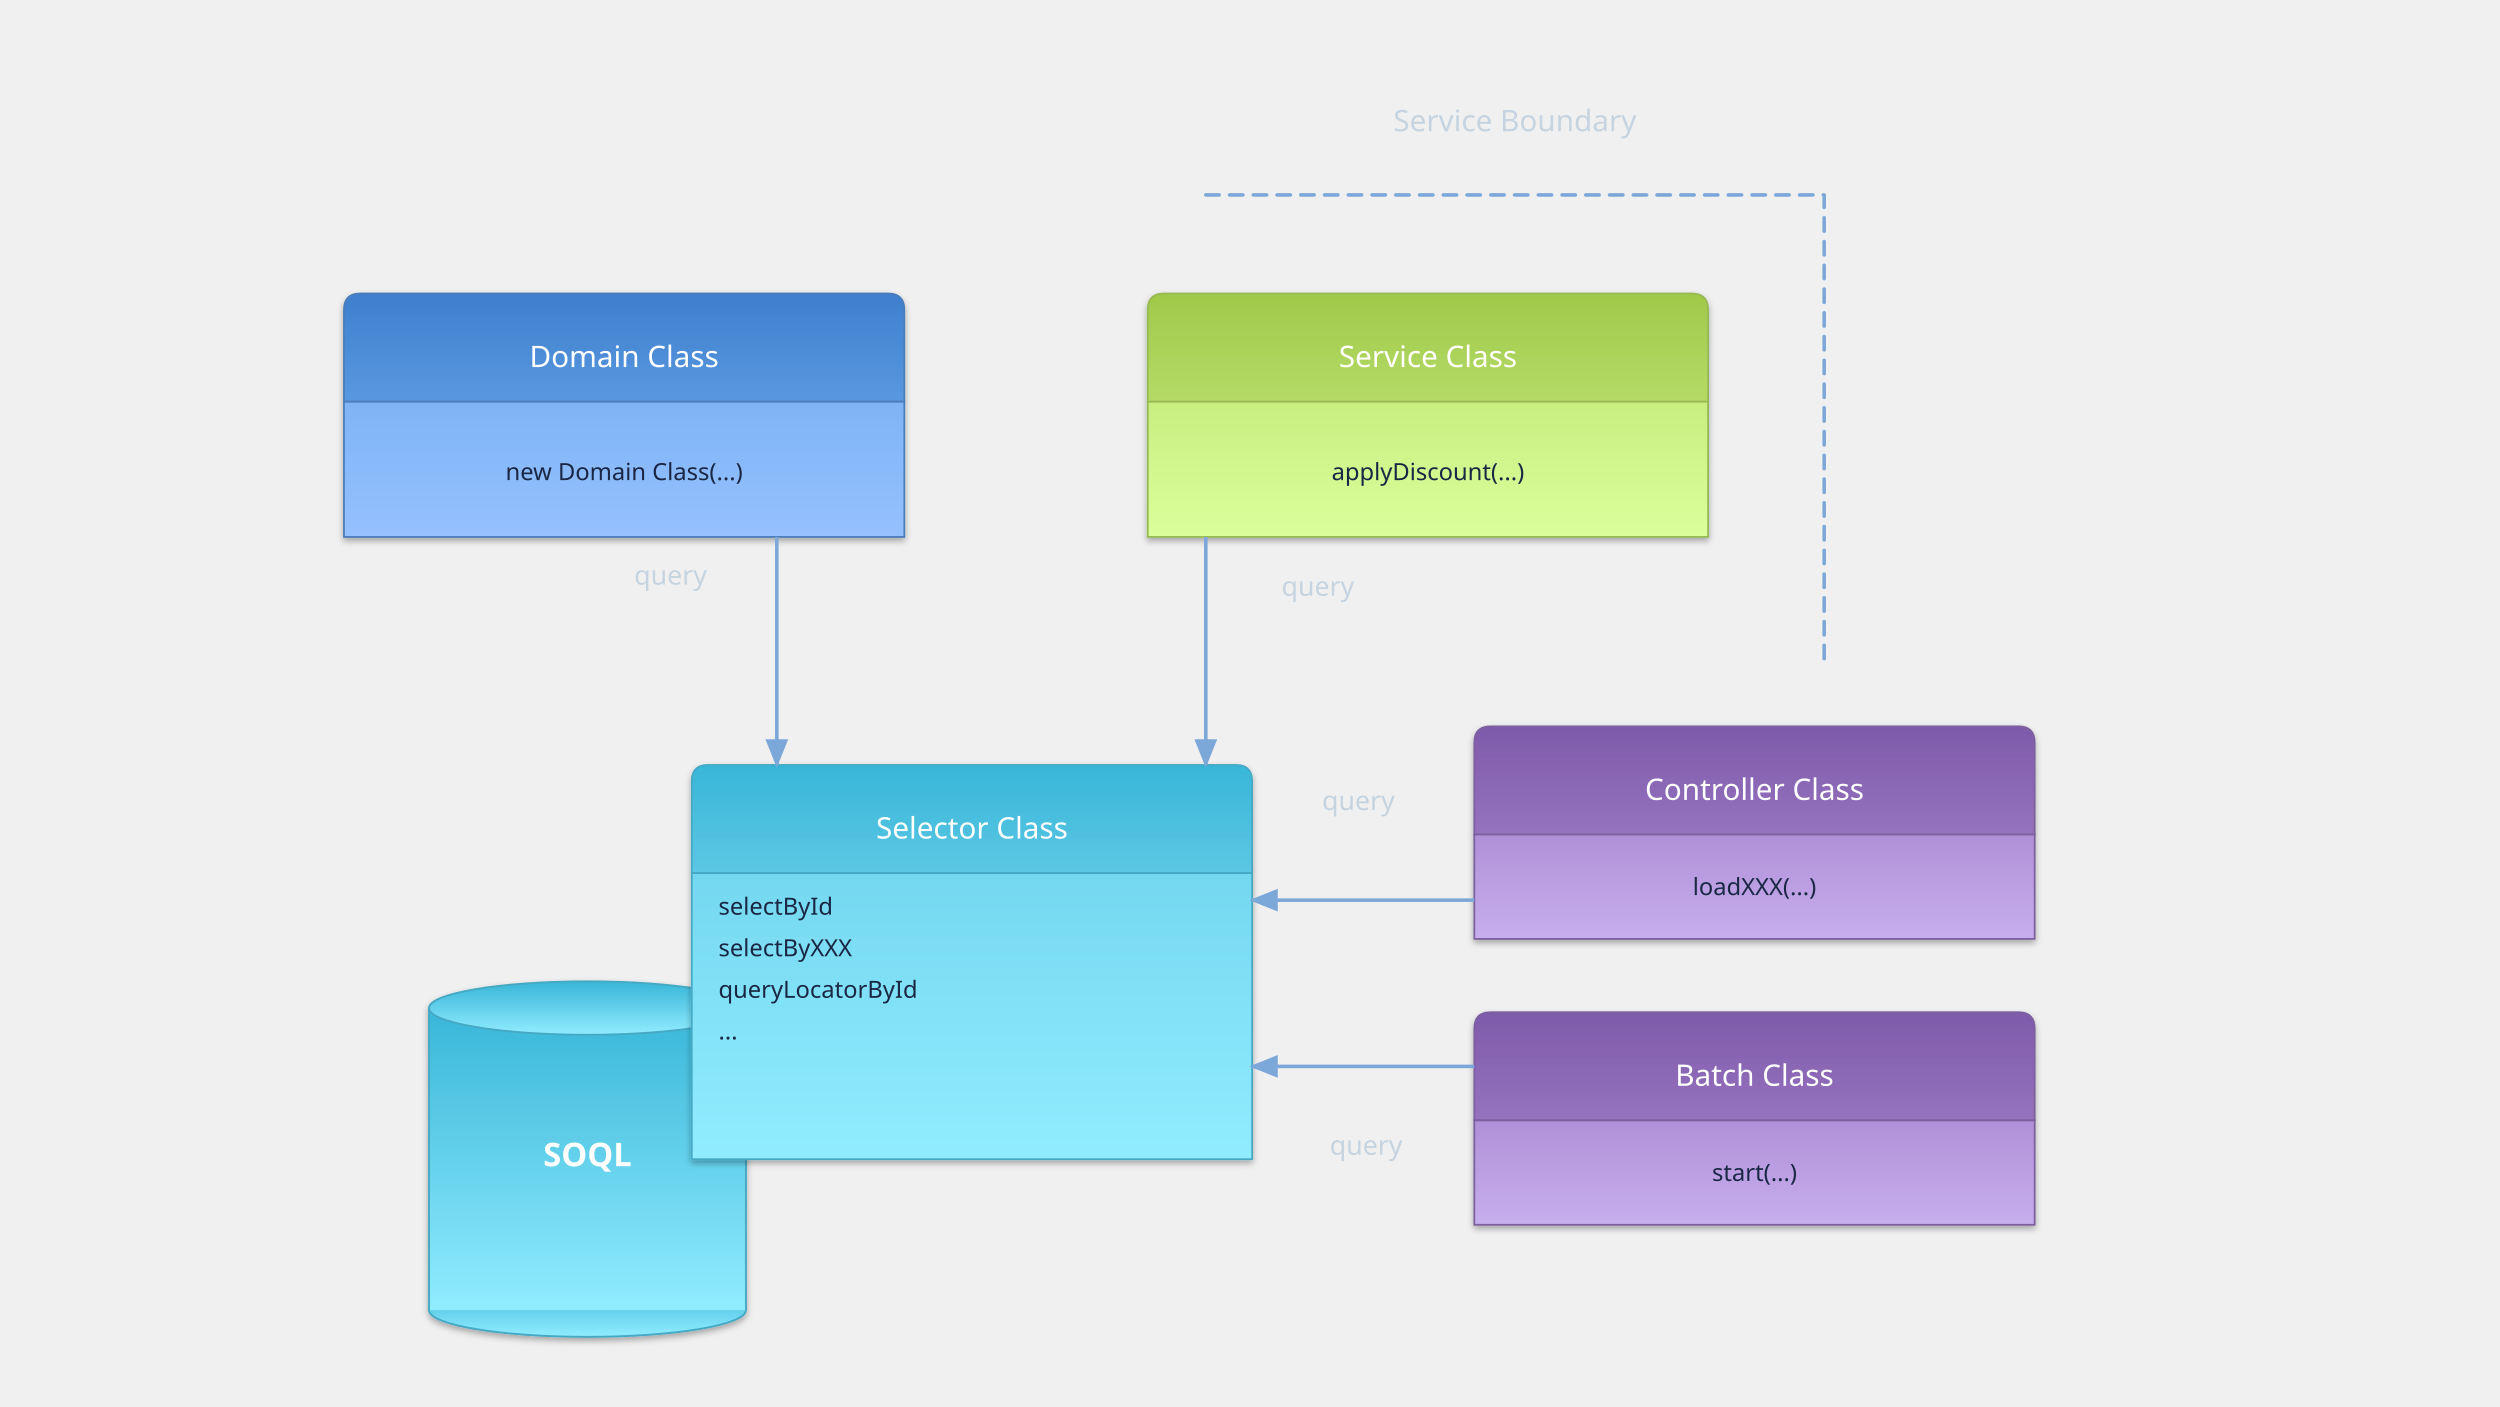
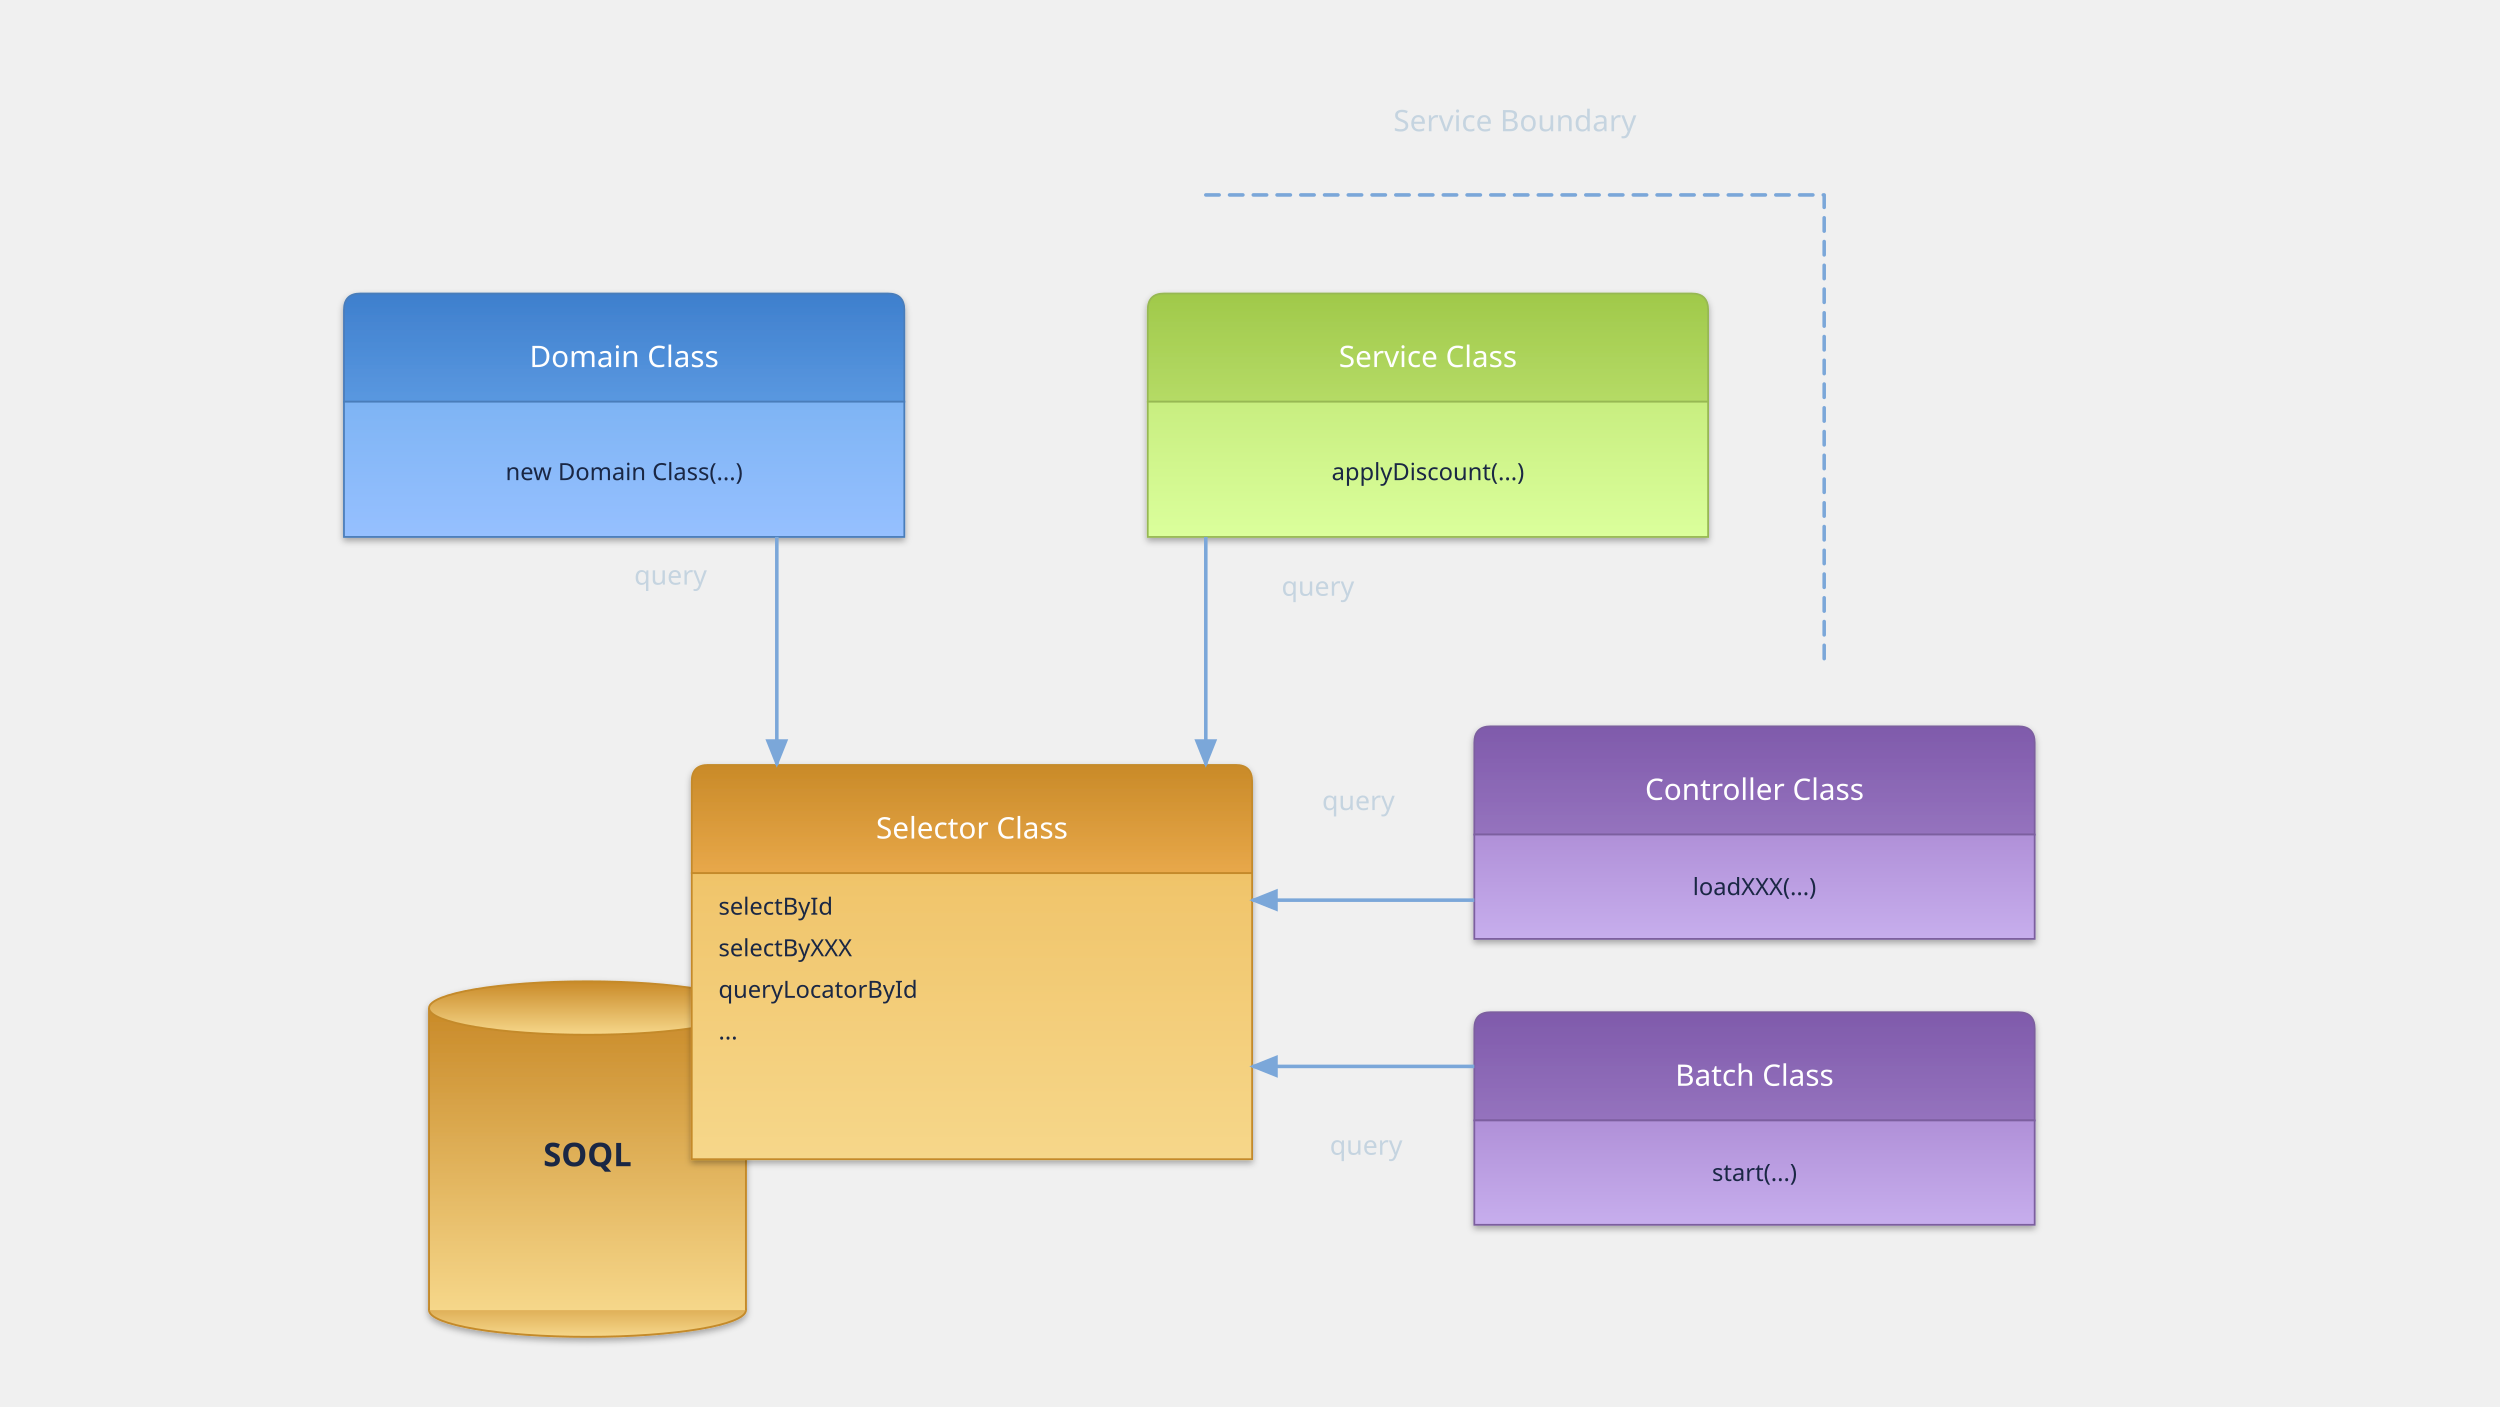
<svg xmlns="http://www.w3.org/2000/svg" viewBox="0 0 1600 900" role="img" aria-labelledby="selector-title">
  <defs>
    <linearGradient id="sb-domain-h" x1="0" y1="0" x2="0" y2="1">
      <stop offset="0%" stop-color="#3E7FCD" />
      <stop offset="100%" stop-color="#5A98E0" />
    </linearGradient>
    <linearGradient id="sb-domain-b" x1="0" y1="0" x2="0" y2="1">
      <stop offset="0%" stop-color="#7EB4F4" />
      <stop offset="100%" stop-color="#96C0FF" />
    </linearGradient>
    <linearGradient id="sb-service-h" x1="0" y1="0" x2="0" y2="1">
      <stop offset="0%" stop-color="#A0C94A" />
      <stop offset="100%" stop-color="#B5DB66" />
    </linearGradient>
    <linearGradient id="sb-service-b" x1="0" y1="0" x2="0" y2="1">
      <stop offset="0%" stop-color="#C8EE80" />
      <stop offset="100%" stop-color="#DBFF9C" />
    </linearGradient>
    <linearGradient id="sb-selector-h" x1="0" y1="0" x2="0" y2="1">
-       <stop offset="0%" stop-color="#38B6D8" />
-       <stop offset="100%" stop-color="#5CC7E4" />
+       <stop offset="0%" stop-color="#C98A28" />
+       <stop offset="100%" stop-color="#E8A84A" />
    </linearGradient>
    <linearGradient id="sb-selector-b" x1="0" y1="0" x2="0" y2="1">
-       <stop offset="0%" stop-color="#74D8F0" />
-       <stop offset="100%" stop-color="#91ECFF" />
+       <stop offset="0%" stop-color="#F0C46A" />
+       <stop offset="100%" stop-color="#F6D78A" />
    </linearGradient>
    <linearGradient id="sb-client-h" x1="0" y1="0" x2="0" y2="1">
      <stop offset="0%" stop-color="#7F5AAB" />
      <stop offset="100%" stop-color="#9573BE" />
    </linearGradient>
    <linearGradient id="sb-client-b" x1="0" y1="0" x2="0" y2="1">
      <stop offset="0%" stop-color="#B090D8" />
      <stop offset="100%" stop-color="#C7AEED" />
    </linearGradient>
    <linearGradient id="sb-soql" x1="0" y1="0" x2="0" y2="1">
-       <stop offset="0%" stop-color="#38B6D8" />
-       <stop offset="100%" stop-color="#91ECFF" />
+       <stop offset="0%" stop-color="#C98A28" />
+       <stop offset="100%" stop-color="#F6D78A" />
    </linearGradient>
    <filter id="sb-shadow" x="-12%" y="-12%" width="124%" height="130%">
      <feDropShadow dx="0" dy="2.2" stdDeviation="2.2" flood-color="#000000" flood-opacity="0.32" />
    </filter>
    <marker id="sb-arrow" viewBox="0 0 10 8" refX="9" refY="4" markerWidth="8" markerHeight="7" orient="auto">
      <path d="M 0,0 L 10,4 L 0,8 z" fill="#7BA7D9" />
    </marker>
  </defs>
  <g font-family="Calibri, 'Segoe UI', system-ui, sans-serif" transform="translate(200, 8) scale(0.95)">
    <path d="M 601.8,122.9 H 1018.4 V 437.9" fill="none" stroke="#7BA7D9" stroke-width="2.4" stroke-dasharray="9 7" stroke-linecap="round" stroke-linejoin="round" />
    <text x="810" y="80" text-anchor="middle" fill="#c5d4e0" font-size="20">Service Boundary</text>
    <g filter="url(#sb-shadow)">
-       <ellipse cx="185.25" cy="874.2" rx="106.75" ry="18" fill="url(#sb-soql)" stroke="#45A9C4" stroke-width="1.3" />
+       <ellipse cx="185.25" cy="874.2" rx="106.75" ry="18" fill="url(#sb-soql)" stroke="#C48A2A" stroke-width="1.3" />
      <rect x="78.5" y="670.7" width="213.5" height="203.5" fill="url(#sb-soql)" />
-       <line x1="78.5" y1="670.7" x2="78.5" y2="874.2" stroke="#45A9C4" stroke-width="1.3" />
-       <line x1="292.0" y1="670.7" x2="292.0" y2="874.2" stroke="#45A9C4" stroke-width="1.3" />
-       <ellipse cx="185.25" cy="670.7" rx="106.75" ry="18" fill="url(#sb-soql)" stroke="#45A9C4" stroke-width="1.3" />
+       <line x1="78.5" y1="670.7" x2="78.5" y2="874.2" stroke="#C48A2A" stroke-width="1.3" />
+       <line x1="292.0" y1="670.7" x2="292.0" y2="874.2" stroke="#C48A2A" stroke-width="1.3" />
+       <ellipse cx="185.25" cy="670.7" rx="106.75" ry="18" fill="url(#sb-soql)" stroke="#C48A2A" stroke-width="1.3" />
    </g>
-     <text x="185.25" y="777.24" text-anchor="middle" fill="#ffffff" font-size="22" font-weight="600">SOQL</text>
+     <text x="185.25" y="777.24" text-anchor="middle" fill="#1a2744" font-size="22" font-weight="600">SOQL</text>
    <g filter="url(#sb-shadow)">
      <path d="M 32.2,189.3 H 387.7 Q 398.7,189.3 398.7,200.3 V 262.2 H 21.2 V 200.3 Q 21.2,189.3 32.2,189.3 Z" fill="url(#sb-domain-h)" stroke="#4A7DBA" stroke-width="1.2" />
      <rect x="21.2" y="262.2" width="377.5" height="91.1" fill="url(#sb-domain-b)" stroke="#4A7DBA" stroke-width="1.2" />
    </g>
    <text x="209.95" y="238.872" text-anchor="middle" fill="#ffffff" font-size="20">Domain Class</text>
    <text x="209.95" y="315.038" text-anchor="middle" fill="#1a2744" font-size="16">new Domain Class(...)</text>
    <g filter="url(#sb-shadow)">
      <path d="M 573.7,189.3 H 929.2 Q 940.2,189.3 940.2,200.3 V 262.2 H 562.7 V 200.3 Q 562.7,189.3 573.7,189.3 Z" fill="url(#sb-service-h)" stroke="#97B853" stroke-width="1.2" />
      <rect x="562.7" y="262.2" width="377.5" height="91.1" fill="url(#sb-service-b)" stroke="#97B853" stroke-width="1.2" />
    </g>
    <text x="751.45" y="238.872" text-anchor="middle" fill="#ffffff" font-size="20">Service Class</text>
    <text x="751.45" y="315.038" text-anchor="middle" fill="#1a2744" font-size="16">applyDiscount(...)</text>
    <g filter="url(#sb-shadow)">
-       <path d="M 266.5,506.9 H 622.0 Q 633.0,506.9 633.0,517.9 V 579.8 H 255.5 V 517.9 Q 255.5,506.9 266.5,506.9 Z" fill="url(#sb-selector-h)" stroke="#45A9C4" stroke-width="1.2" />
-       <rect x="255.5" y="579.8" width="377.5" height="192.7" fill="url(#sb-selector-b)" stroke="#45A9C4" stroke-width="1.2" />
+       <path d="M 266.5,506.9 H 622.0 Q 633.0,506.9 633.0,517.9 V 579.8 H 255.5 V 517.9 Q 255.5,506.9 266.5,506.9 Z" fill="url(#sb-selector-h)" stroke="#C48A2A" stroke-width="1.2" />
+       <rect x="255.5" y="579.8" width="377.5" height="192.7" fill="url(#sb-selector-b)" stroke="#C48A2A" stroke-width="1.2" />
    </g>
    <text x="444.25" y="556.472" text-anchor="middle" fill="#ffffff" font-size="20">Selector Class</text>
    <text fill="#1a2744" font-size="16">
      <tspan x="273.5" y="607.8">selectById</tspan>
      <tspan x="273.5" y="635.8">selectByXXX</tspan>
      <tspan x="273.5" y="663.8">queryLocatorById</tspan>
      <tspan x="273.5" y="691.8">...</tspan>
    </text>
    <g filter="url(#sb-shadow)">
      <path d="M 793.7,480.9 H 1149.2 Q 1160.2,480.9 1160.2,491.9 V 553.8 H 782.7 V 491.9 Q 782.7,480.9 793.7,480.9 Z" fill="url(#sb-client-h)" stroke="#7C5F9F" stroke-width="1.2" />
      <rect x="782.7" y="553.8" width="377.5" height="70.3" fill="url(#sb-client-b)" stroke="#7C5F9F" stroke-width="1.2" />
    </g>
    <text x="971.45" y="530.472" text-anchor="middle" fill="#ffffff" font-size="20">Controller Class</text>
    <text x="971.45" y="594.574" text-anchor="middle" fill="#1a2744" font-size="16">loadXXX(...)</text>
    <g filter="url(#sb-shadow)">
      <path d="M 793.7,673.5 H 1149.2 Q 1160.2,673.5 1160.2,684.5 V 746.4 H 782.7 V 684.5 Q 782.7,673.5 793.7,673.5 Z" fill="url(#sb-client-h)" stroke="#7C5F9F" stroke-width="1.2" />
      <rect x="782.7" y="746.4" width="377.5" height="70.3" fill="url(#sb-client-b)" stroke="#7C5F9F" stroke-width="1.2" />
    </g>
    <text x="971.45" y="723.072" text-anchor="middle" fill="#ffffff" font-size="20">Batch Class</text>
    <text x="971.45" y="787.174" text-anchor="middle" fill="#1a2744" font-size="16">start(...)</text>
    <line x1="312.8" y1="353.3" x2="312.8" y2="506.9" stroke="#7BA7D9" stroke-width="2.4" marker-end="url(#sb-arrow)" />
    <line x1="601.8" y1="353.3" x2="601.8" y2="506.9" stroke="#7BA7D9" stroke-width="2.4" marker-end="url(#sb-arrow)" />
    <line x1="782.7" y1="598.0" x2="633.0" y2="598.0" stroke="#7BA7D9" stroke-width="2.4" marker-end="url(#sb-arrow)" />
    <line x1="782.7" y1="710.0" x2="633.0" y2="710.0" stroke="#7BA7D9" stroke-width="2.4" marker-end="url(#sb-arrow)" />
    <text x="241.2" y="385.435" text-anchor="middle" fill="#c5d4e0" font-size="18">query</text>
    <text x="677.3" y="392.935" text-anchor="middle" fill="#c5d4e0" font-size="18">query</text>
    <text x="704.6" y="537.3" text-anchor="middle" fill="#c5d4e0" font-size="18">query</text>
    <text x="709.8" y="769.504" text-anchor="middle" fill="#c5d4e0" font-size="18">query</text>
  </g>
</svg>
